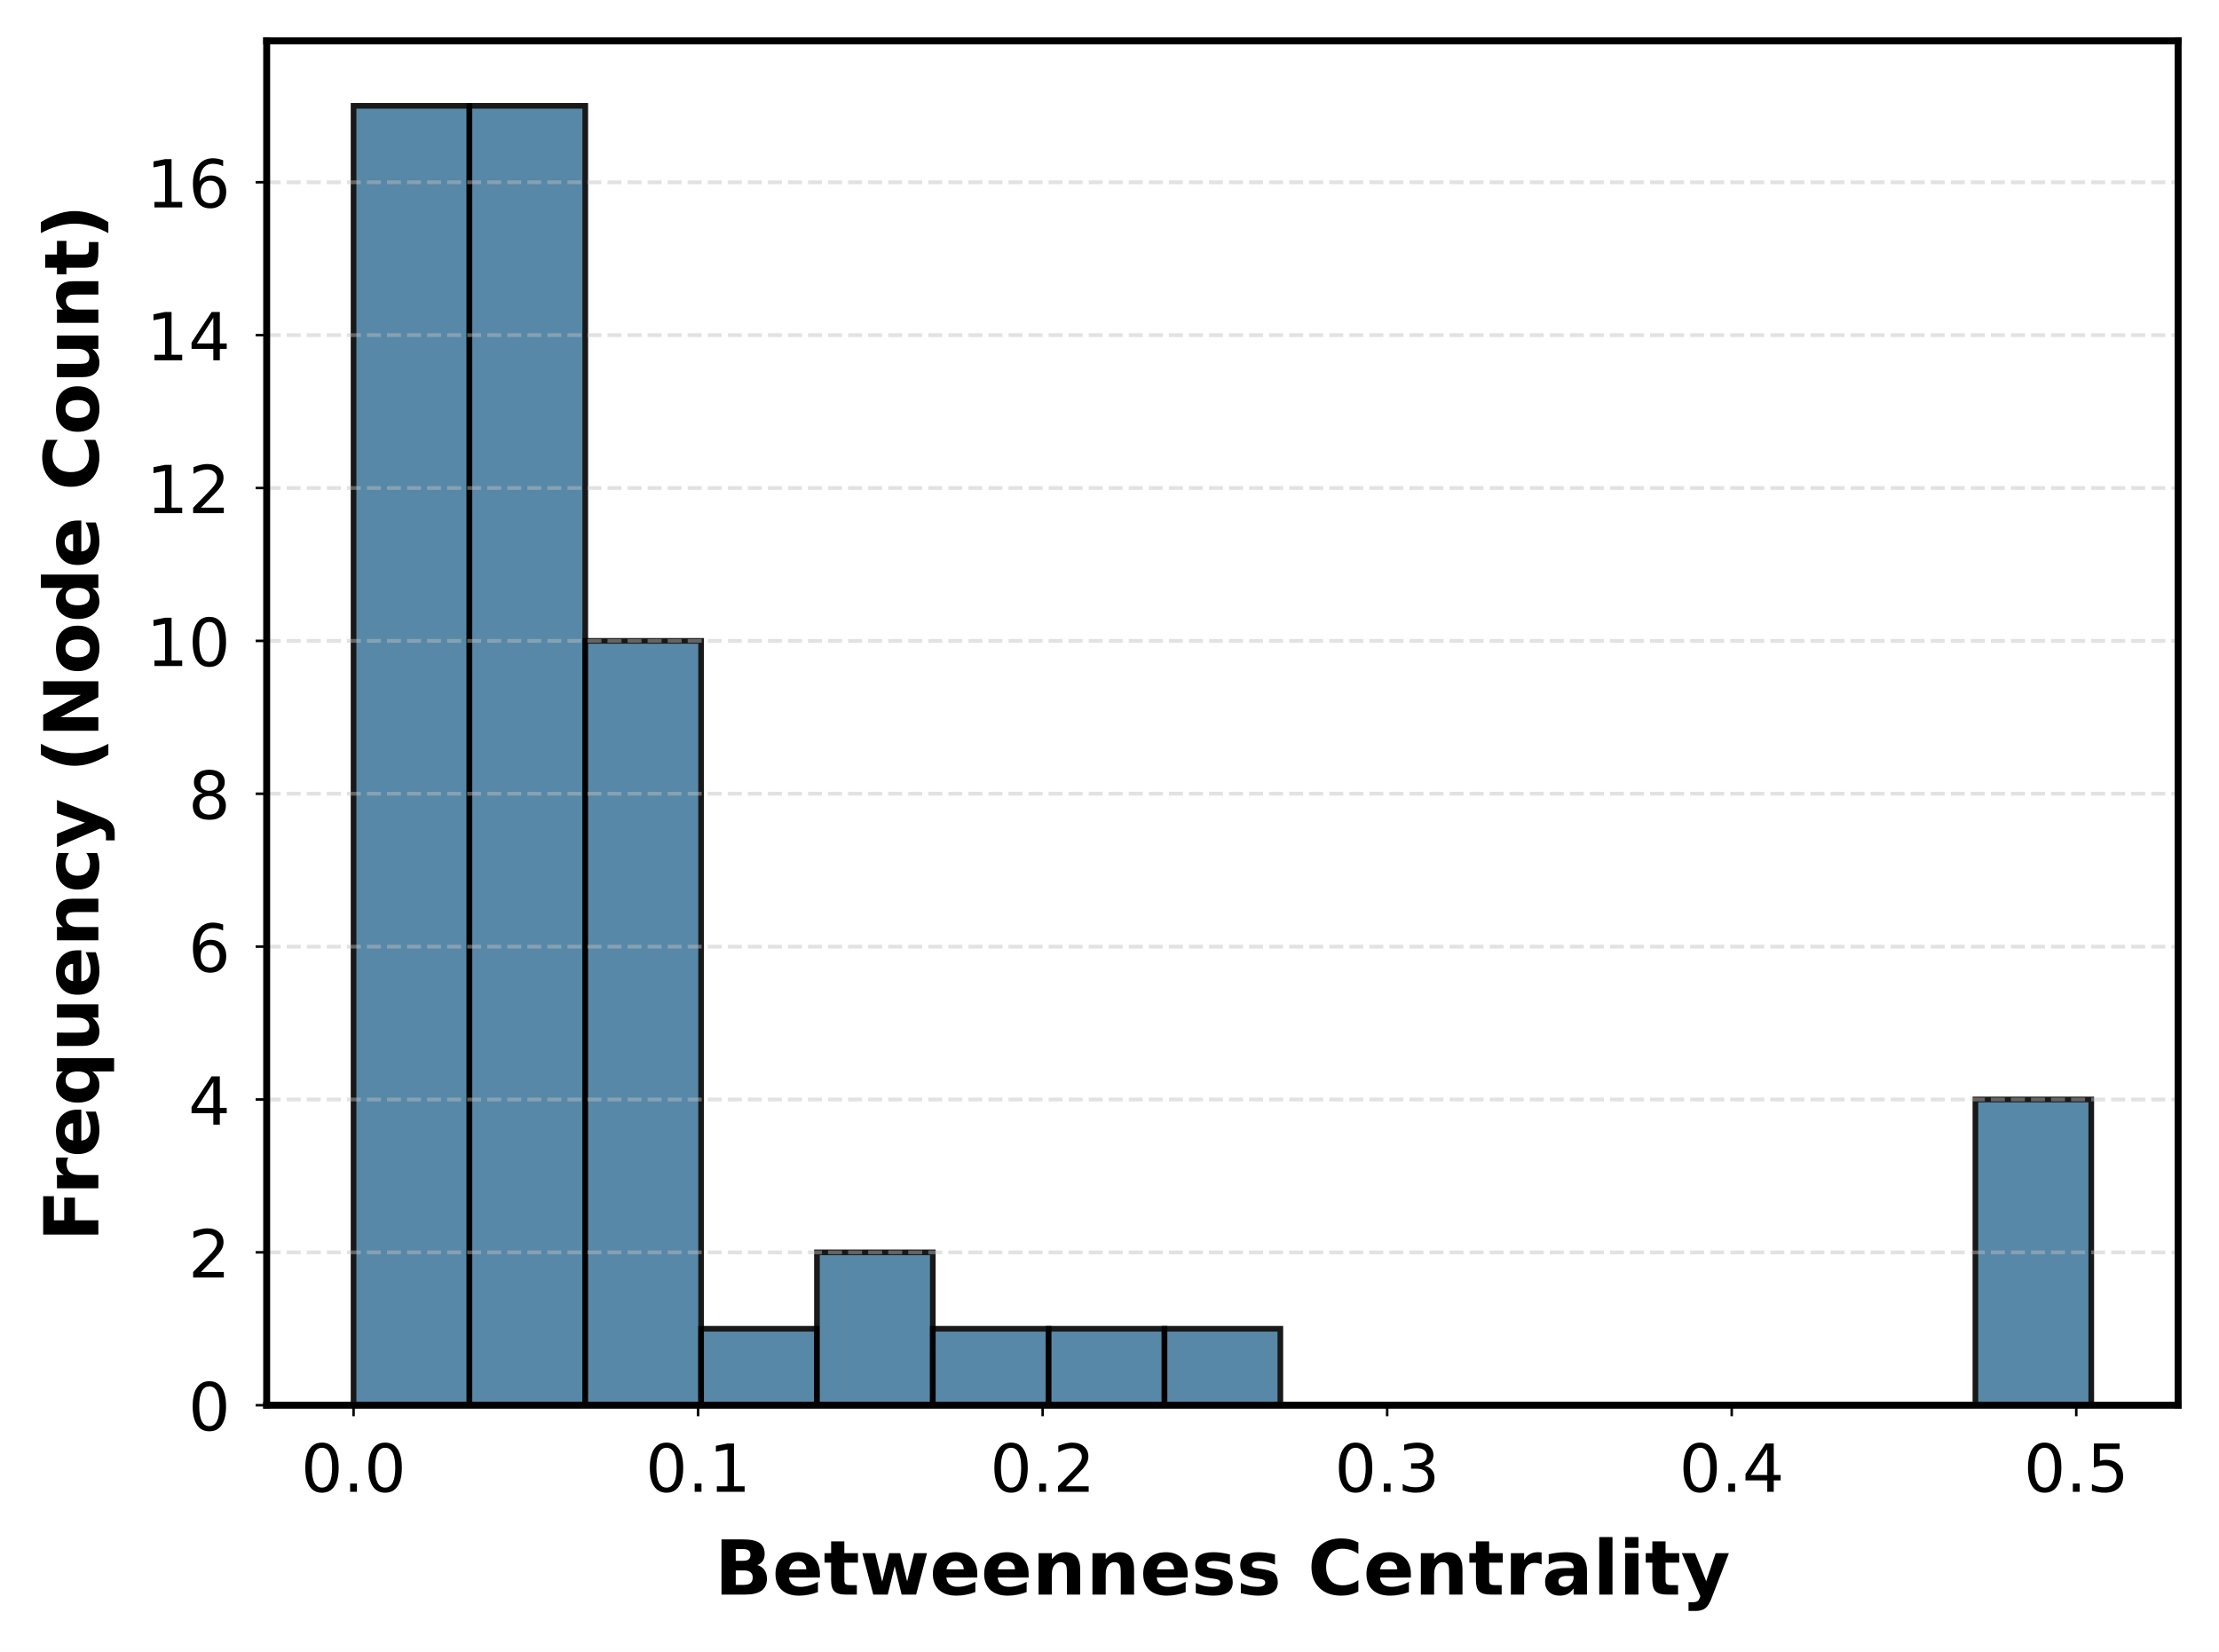
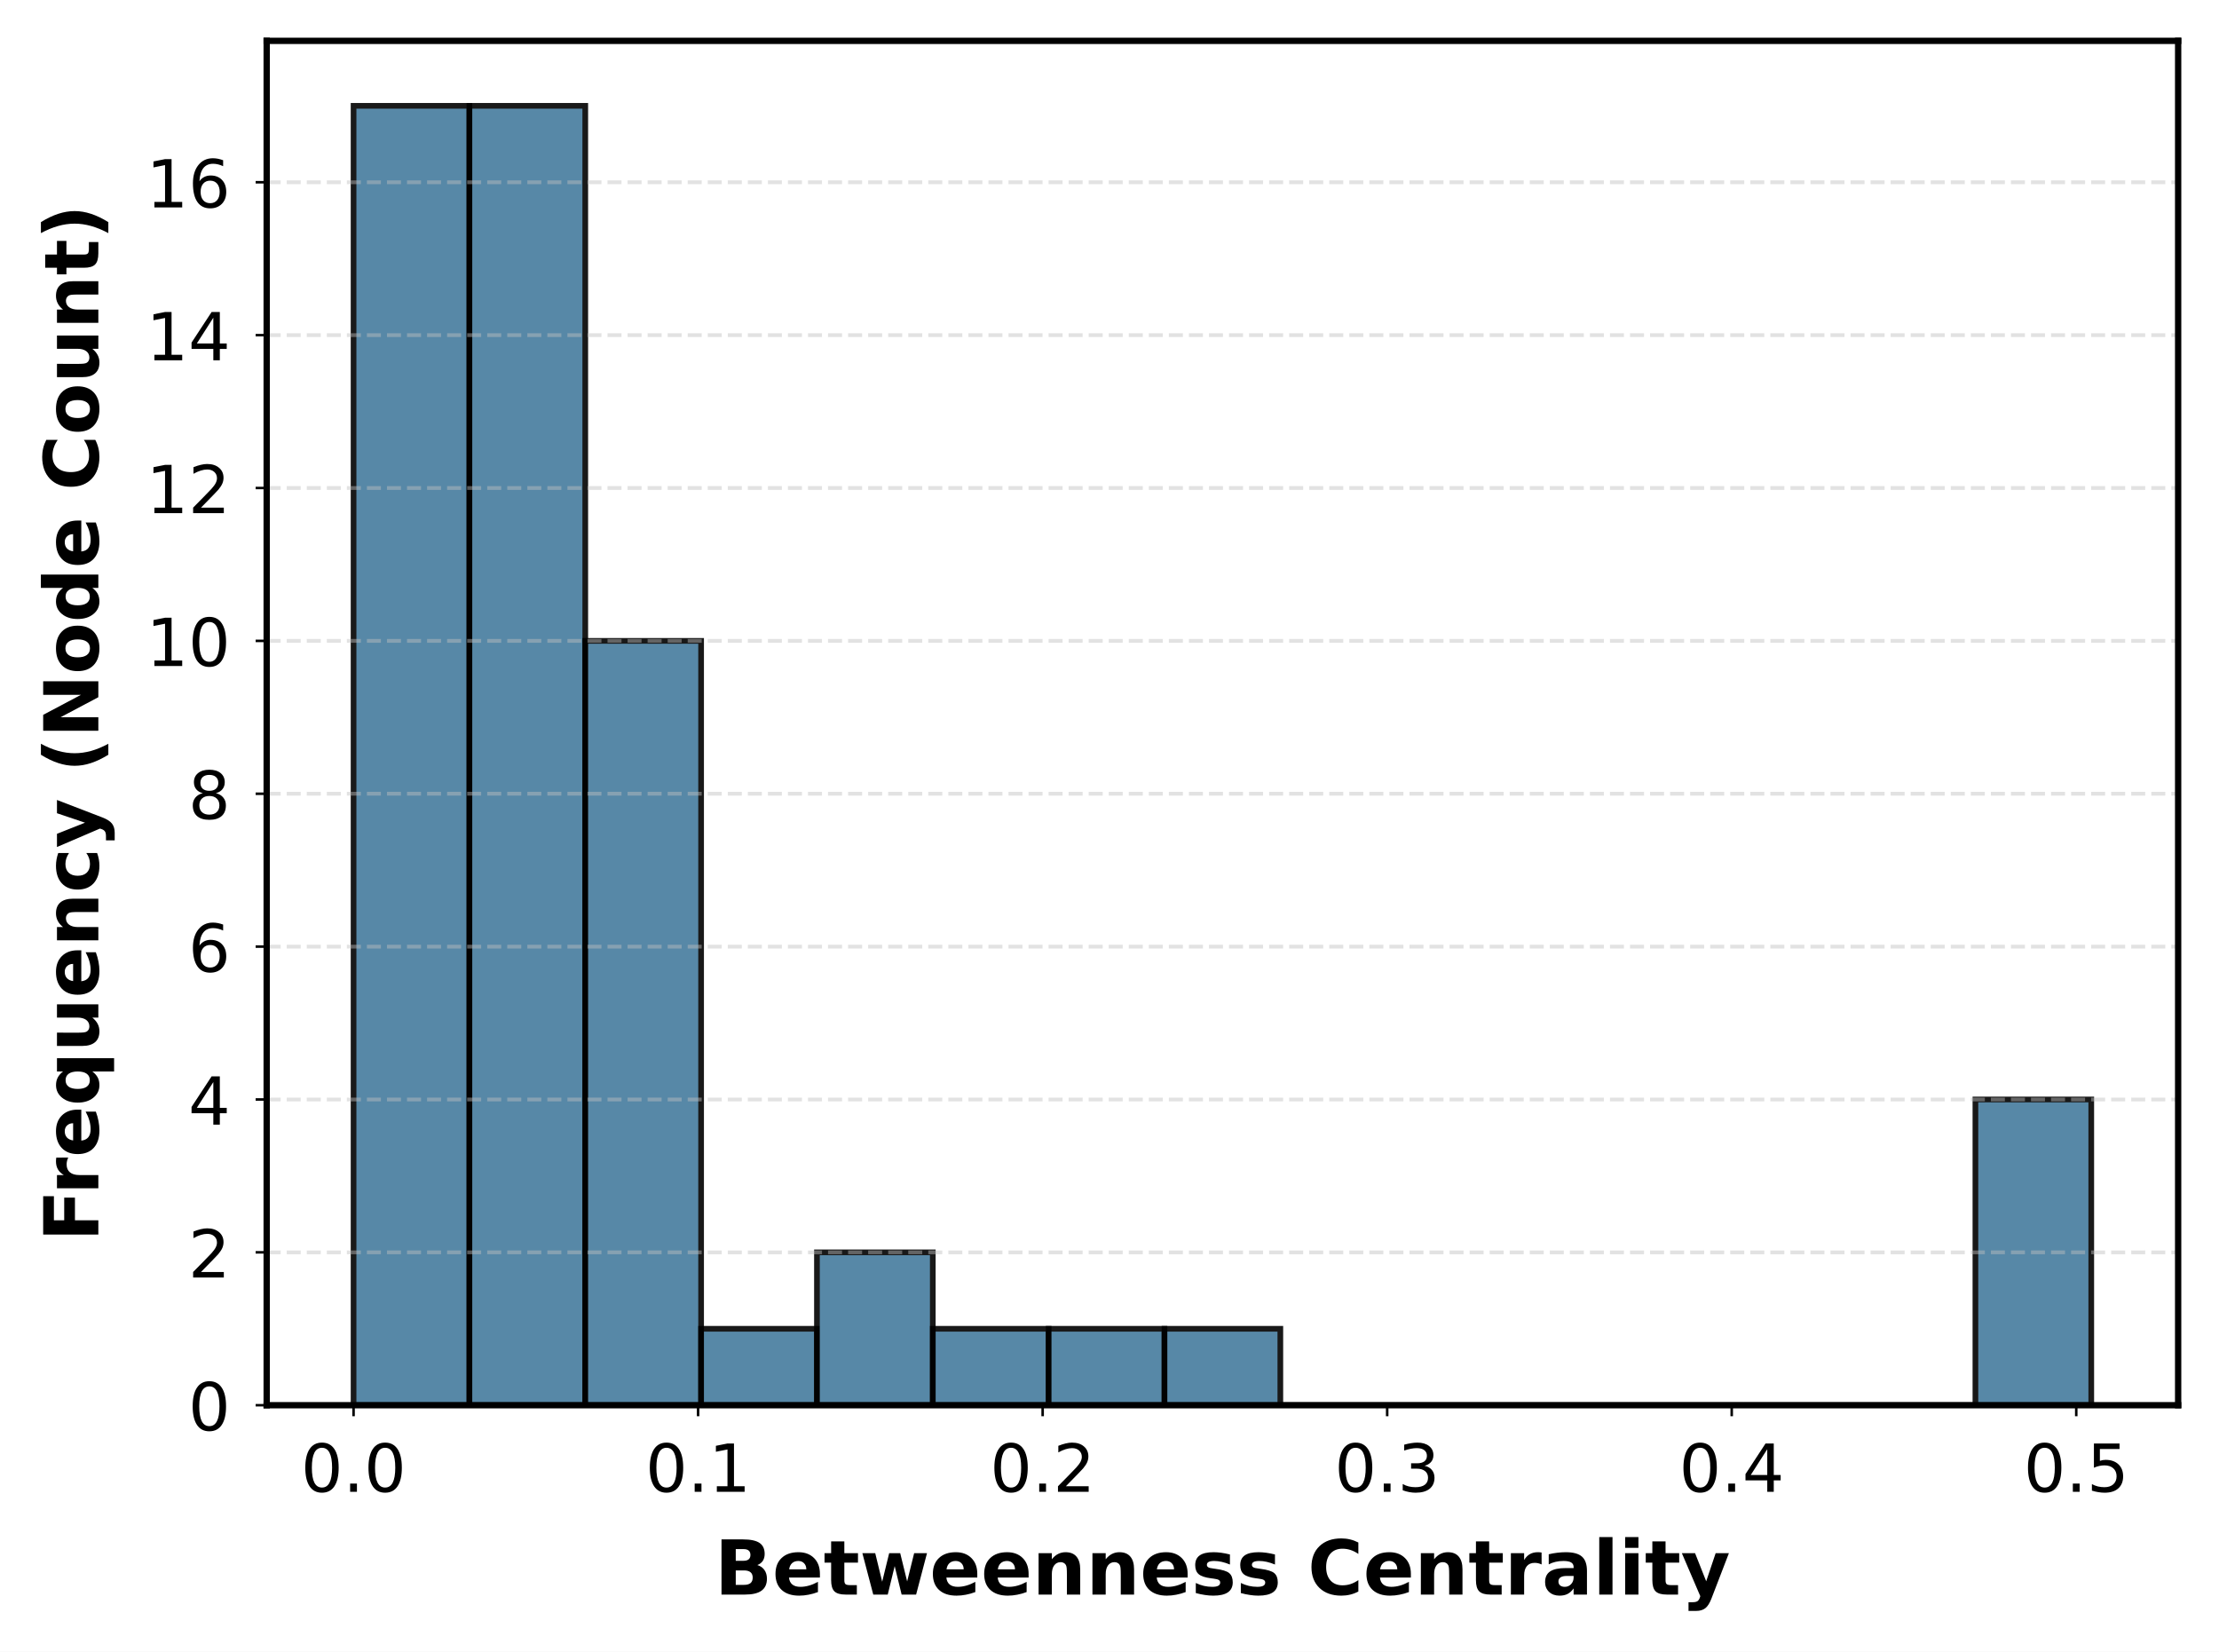
<svg xmlns="http://www.w3.org/2000/svg" xmlns:xlink="http://www.w3.org/1999/xlink" width="703.92pt" height="523.92pt" viewBox="0 0 703.92 523.92" version="1.1">
  <defs>
    <style type="text/css">*{stroke-linejoin: round; stroke-linecap: butt}</style>
  </defs>
  <g id="figure_1">
    <g id="patch_1">
      <path d="M 0 523.92  L 703.92 523.92  L 703.92 0  L 0 0  z " style="fill: #ffffff" />
    </g>
    <g id="axes_1">
      <g id="patch_2">
        <path d="M 84.597 445.72  L 690.96 445.72  L 690.96 12.96  L 84.597 12.96  z " style="fill: #ffffff" />
      </g>
      <g id="patch_3">
-         <path d="M 112.159 445.72  L 148.909 445.72  L 148.909 33.568  L 112.159 33.568  z " clip-path="url(#p2e75028748)" style="fill: #457b9d; opacity: 0.9; stroke: #000000; stroke-width: 1.8; stroke-linejoin: miter" />
+         <path d="M 112.159 445.72  L 148.909 445.72  L 148.909 33.568  L 112.159 33.568  z " clip-path="url(#pebe6236b74)" style="fill: #457b9d; opacity: 0.9; stroke: #000000; stroke-width: 1.8; stroke-linejoin: miter" />
      </g>
      <g id="patch_4">
-         <path d="M 148.909 445.72  L 185.658 445.72  L 185.658 33.568  L 148.909 33.568  z " clip-path="url(#p2e75028748)" style="fill: #457b9d; opacity: 0.9; stroke: #000000; stroke-width: 1.8; stroke-linejoin: miter" />
+         <path d="M 148.909 445.72  L 185.658 445.72  L 185.658 33.568  L 148.909 33.568  z " clip-path="url(#pebe6236b74)" style="fill: #457b9d; opacity: 0.9; stroke: #000000; stroke-width: 1.8; stroke-linejoin: miter" />
      </g>
      <g id="patch_5">
-         <path d="M 185.658 445.72  L 222.407 445.72  L 222.407 203.278  L 185.658 203.278  z " clip-path="url(#p2e75028748)" style="fill: #457b9d; opacity: 0.9; stroke: #000000; stroke-width: 1.8; stroke-linejoin: miter" />
+         <path d="M 185.658 445.72  L 222.407 445.72  L 222.407 203.278  L 185.658 203.278  z " clip-path="url(#pebe6236b74)" style="fill: #457b9d; opacity: 0.9; stroke: #000000; stroke-width: 1.8; stroke-linejoin: miter" />
      </g>
      <g id="patch_6">
-         <path d="M 222.407 445.72  L 259.156 445.72  L 259.156 421.476  L 222.407 421.476  z " clip-path="url(#p2e75028748)" style="fill: #457b9d; opacity: 0.9; stroke: #000000; stroke-width: 1.8; stroke-linejoin: miter" />
+         <path d="M 222.407 445.72  L 259.156 445.72  L 259.156 421.476  L 222.407 421.476  z " clip-path="url(#pebe6236b74)" style="fill: #457b9d; opacity: 0.9; stroke: #000000; stroke-width: 1.8; stroke-linejoin: miter" />
      </g>
      <g id="patch_7">
-         <path d="M 259.156 445.72  L 295.905 445.72  L 295.905 397.232  L 259.156 397.232  z " clip-path="url(#p2e75028748)" style="fill: #457b9d; opacity: 0.9; stroke: #000000; stroke-width: 1.8; stroke-linejoin: miter" />
+         <path d="M 259.156 445.72  L 295.905 445.72  L 295.905 397.232  L 259.156 397.232  z " clip-path="url(#pebe6236b74)" style="fill: #457b9d; opacity: 0.9; stroke: #000000; stroke-width: 1.8; stroke-linejoin: miter" />
      </g>
      <g id="patch_8">
-         <path d="M 295.905 445.72  L 332.655 445.72  L 332.655 421.476  L 295.905 421.476  z " clip-path="url(#p2e75028748)" style="fill: #457b9d; opacity: 0.9; stroke: #000000; stroke-width: 1.8; stroke-linejoin: miter" />
+         <path d="M 295.905 445.72  L 332.655 445.72  L 332.655 421.476  L 295.905 421.476  z " clip-path="url(#pebe6236b74)" style="fill: #457b9d; opacity: 0.9; stroke: #000000; stroke-width: 1.8; stroke-linejoin: miter" />
      </g>
      <g id="patch_9">
-         <path d="M 332.655 445.72  L 369.404 445.72  L 369.404 421.476  L 332.655 421.476  z " clip-path="url(#p2e75028748)" style="fill: #457b9d; opacity: 0.9; stroke: #000000; stroke-width: 1.8; stroke-linejoin: miter" />
+         <path d="M 332.655 445.72  L 369.404 445.72  L 369.404 421.476  L 332.655 421.476  z " clip-path="url(#pebe6236b74)" style="fill: #457b9d; opacity: 0.9; stroke: #000000; stroke-width: 1.8; stroke-linejoin: miter" />
      </g>
      <g id="patch_10">
-         <path d="M 369.404 445.72  L 406.153 445.72  L 406.153 421.476  L 369.404 421.476  z " clip-path="url(#p2e75028748)" style="fill: #457b9d; opacity: 0.9; stroke: #000000; stroke-width: 1.8; stroke-linejoin: miter" />
+         <path d="M 369.404 445.72  L 406.153 445.72  L 406.153 421.476  L 369.404 421.476  z " clip-path="url(#pebe6236b74)" style="fill: #457b9d; opacity: 0.9; stroke: #000000; stroke-width: 1.8; stroke-linejoin: miter" />
      </g>
      <g id="patch_11">
-         <path d="M 406.153 445.72  L 442.902 445.72  L 442.902 445.72  L 406.153 445.72  z " clip-path="url(#p2e75028748)" style="fill: #457b9d; opacity: 0.9; stroke: #000000; stroke-width: 1.8; stroke-linejoin: miter" />
+         <path d="M 406.153 445.72  L 442.902 445.72  L 442.902 445.72  L 406.153 445.72  z " clip-path="url(#pebe6236b74)" style="fill: #457b9d; opacity: 0.9; stroke: #000000; stroke-width: 1.8; stroke-linejoin: miter" />
      </g>
      <g id="patch_12">
-         <path d="M 442.902 445.72  L 479.652 445.72  L 479.652 445.72  L 442.902 445.72  z " clip-path="url(#p2e75028748)" style="fill: #457b9d; opacity: 0.9; stroke: #000000; stroke-width: 1.8; stroke-linejoin: miter" />
+         <path d="M 442.902 445.72  L 479.652 445.72  L 479.652 445.72  L 442.902 445.72  z " clip-path="url(#pebe6236b74)" style="fill: #457b9d; opacity: 0.9; stroke: #000000; stroke-width: 1.8; stroke-linejoin: miter" />
      </g>
      <g id="patch_13">
-         <path d="M 479.652 445.72  L 516.401 445.72  L 516.401 445.72  L 479.652 445.72  z " clip-path="url(#p2e75028748)" style="fill: #457b9d; opacity: 0.9; stroke: #000000; stroke-width: 1.8; stroke-linejoin: miter" />
+         <path d="M 479.652 445.72  L 516.401 445.72  L 516.401 445.72  L 479.652 445.72  z " clip-path="url(#pebe6236b74)" style="fill: #457b9d; opacity: 0.9; stroke: #000000; stroke-width: 1.8; stroke-linejoin: miter" />
      </g>
      <g id="patch_14">
-         <path d="M 516.401 445.72  L 553.15 445.72  L 553.15 445.72  L 516.401 445.72  z " clip-path="url(#p2e75028748)" style="fill: #457b9d; opacity: 0.9; stroke: #000000; stroke-width: 1.8; stroke-linejoin: miter" />
+         <path d="M 516.401 445.72  L 553.15 445.72  L 553.15 445.72  L 516.401 445.72  z " clip-path="url(#pebe6236b74)" style="fill: #457b9d; opacity: 0.9; stroke: #000000; stroke-width: 1.8; stroke-linejoin: miter" />
      </g>
      <g id="patch_15">
-         <path d="M 553.15 445.72  L 589.899 445.72  L 589.899 445.72  L 553.15 445.72  z " clip-path="url(#p2e75028748)" style="fill: #457b9d; opacity: 0.9; stroke: #000000; stroke-width: 1.8; stroke-linejoin: miter" />
+         <path d="M 553.15 445.72  L 589.899 445.72  L 589.899 445.72  L 553.15 445.72  z " clip-path="url(#pebe6236b74)" style="fill: #457b9d; opacity: 0.9; stroke: #000000; stroke-width: 1.8; stroke-linejoin: miter" />
      </g>
      <g id="patch_16">
-         <path d="M 589.899 445.72  L 626.648 445.72  L 626.648 445.72  L 589.899 445.72  z " clip-path="url(#p2e75028748)" style="fill: #457b9d; opacity: 0.9; stroke: #000000; stroke-width: 1.8; stroke-linejoin: miter" />
+         <path d="M 589.899 445.72  L 626.648 445.72  L 626.648 445.72  L 589.899 445.72  z " clip-path="url(#pebe6236b74)" style="fill: #457b9d; opacity: 0.9; stroke: #000000; stroke-width: 1.8; stroke-linejoin: miter" />
      </g>
      <g id="patch_17">
-         <path d="M 626.648 445.72  L 663.398 445.72  L 663.398 348.743  L 626.648 348.743  z " clip-path="url(#p2e75028748)" style="fill: #457b9d; opacity: 0.9; stroke: #000000; stroke-width: 1.8; stroke-linejoin: miter" />
+         <path d="M 626.648 445.72  L 663.398 445.72  L 663.398 348.743  L 626.648 348.743  z " clip-path="url(#pebe6236b74)" style="fill: #457b9d; opacity: 0.9; stroke: #000000; stroke-width: 1.8; stroke-linejoin: miter" />
      </g>
      <g id="matplotlib.axis_1">
        <g id="xtick_1">
          <g id="line2d_1">
            <defs>
-               <path id="m7902689163" d="M 0 0  L 0 3.5  " style="stroke: #000000; stroke-width: 0.8" />
+               <path id="m9c7cc9f465" d="M 0 0  L 0 3.5  " style="stroke: #000000; stroke-width: 0.8" />
            </defs>
            <g>
-               <use xlink:href="#m7902689163" x="112.159" y="445.72" style="stroke: #000000; stroke-width: 0.8" />
+               <use xlink:href="#m9c7cc9f465" x="112.159" y="445.72" style="stroke: #000000; stroke-width: 0.8" />
            </g>
          </g>
          <g id="text_1">
            <text style="font-size: 21px; font-family: 'DejaVu Sans', 'Bitstream Vera Sans', 'Computer Modern Sans Serif', 'Lucida Grande', 'Verdana', 'Geneva', 'Lucid', 'Arial', 'Helvetica', 'Avant Garde', sans-serif; text-anchor: middle" x="112.159" y="473.177" transform="rotate(-0 112.1594 473.1772)">0.0</text>
          </g>
        </g>
        <g id="xtick_2">
          <g id="line2d_2">
            <g>
-               <use xlink:href="#m7902689163" x="221.455" y="445.72" style="stroke: #000000; stroke-width: 0.8" />
+               <use xlink:href="#m9c7cc9f465" x="221.455" y="445.72" style="stroke: #000000; stroke-width: 0.8" />
            </g>
          </g>
          <g id="text_2">
            <text style="font-size: 21px; font-family: 'DejaVu Sans', 'Bitstream Vera Sans', 'Computer Modern Sans Serif', 'Lucida Grande', 'Verdana', 'Geneva', 'Lucid', 'Arial', 'Helvetica', 'Avant Garde', sans-serif; text-anchor: middle" x="221.455" y="473.177" transform="rotate(-0 221.4553 473.1772)">0.1</text>
          </g>
        </g>
        <g id="xtick_3">
          <g id="line2d_3">
            <g>
-               <use xlink:href="#m7902689163" x="330.751" y="445.72" style="stroke: #000000; stroke-width: 0.8" />
+               <use xlink:href="#m9c7cc9f465" x="330.751" y="445.72" style="stroke: #000000; stroke-width: 0.8" />
            </g>
          </g>
          <g id="text_3">
            <text style="font-size: 21px; font-family: 'DejaVu Sans', 'Bitstream Vera Sans', 'Computer Modern Sans Serif', 'Lucida Grande', 'Verdana', 'Geneva', 'Lucid', 'Arial', 'Helvetica', 'Avant Garde', sans-serif; text-anchor: middle" x="330.751" y="473.177" transform="rotate(-0 330.7511 473.1772)">0.2</text>
          </g>
        </g>
        <g id="xtick_4">
          <g id="line2d_4">
            <g>
-               <use xlink:href="#m7902689163" x="440.047" y="445.72" style="stroke: #000000; stroke-width: 0.8" />
+               <use xlink:href="#m9c7cc9f465" x="440.047" y="445.72" style="stroke: #000000; stroke-width: 0.8" />
            </g>
          </g>
          <g id="text_4">
            <text style="font-size: 21px; font-family: 'DejaVu Sans', 'Bitstream Vera Sans', 'Computer Modern Sans Serif', 'Lucida Grande', 'Verdana', 'Geneva', 'Lucid', 'Arial', 'Helvetica', 'Avant Garde', sans-serif; text-anchor: middle" x="440.047" y="473.177" transform="rotate(-0 440.047 473.1772)">0.3</text>
          </g>
        </g>
        <g id="xtick_5">
          <g id="line2d_5">
            <g>
-               <use xlink:href="#m7902689163" x="549.343" y="445.72" style="stroke: #000000; stroke-width: 0.8" />
+               <use xlink:href="#m9c7cc9f465" x="549.343" y="445.72" style="stroke: #000000; stroke-width: 0.8" />
            </g>
          </g>
          <g id="text_5">
            <text style="font-size: 21px; font-family: 'DejaVu Sans', 'Bitstream Vera Sans', 'Computer Modern Sans Serif', 'Lucida Grande', 'Verdana', 'Geneva', 'Lucid', 'Arial', 'Helvetica', 'Avant Garde', sans-serif; text-anchor: middle" x="549.343" y="473.177" transform="rotate(-0 549.3429 473.1772)">0.4</text>
          </g>
        </g>
        <g id="xtick_6">
          <g id="line2d_6">
            <g>
-               <use xlink:href="#m7902689163" x="658.639" y="445.72" style="stroke: #000000; stroke-width: 0.8" />
+               <use xlink:href="#m9c7cc9f465" x="658.639" y="445.72" style="stroke: #000000; stroke-width: 0.8" />
            </g>
          </g>
          <g id="text_6">
            <text style="font-size: 21px; font-family: 'DejaVu Sans', 'Bitstream Vera Sans', 'Computer Modern Sans Serif', 'Lucida Grande', 'Verdana', 'Geneva', 'Lucid', 'Arial', 'Helvetica', 'Avant Garde', sans-serif; text-anchor: middle" x="658.639" y="473.177" transform="rotate(-0 658.6387 473.1772)">0.5</text>
          </g>
        </g>
        <g id="text_7">
          <text style="font-weight: 700; font-size: 24px; font-family: 'DejaVu Sans', 'Bitstream Vera Sans', 'Computer Modern Sans Serif', 'Lucida Grande', 'Verdana', 'Geneva', 'Lucid', 'Arial', 'Helvetica', 'Avant Garde', sans-serif; text-anchor: middle" x="387.779" y="505.781" transform="rotate(-0 387.7785 505.7808)">Betweenness Centrality</text>
        </g>
      </g>
      <g id="matplotlib.axis_2">
        <g id="ytick_1">
          <g id="line2d_7">
-             <path d="M 84.597 445.72  L 690.96 445.72  " clip-path="url(#p2e75028748)" style="fill: none; stroke-dasharray: 4.44,1.92; stroke-dashoffset: 0; stroke: #c0c0c0; stroke-opacity: 0.45; stroke-width: 1.2" />
+             <path d="M 84.597 445.72  L 690.96 445.72  " clip-path="url(#pebe6236b74)" style="fill: none; stroke-dasharray: 4.44,1.92; stroke-dashoffset: 0; stroke: #c0c0c0; stroke-opacity: 0.45; stroke-width: 1.2" />
          </g>
          <g id="line2d_8">
            <defs>
-               <path id="m4e30419958" d="M 0 0  L -3.5 0  " style="stroke: #000000; stroke-width: 0.8" />
+               <path id="m9a87735d2a" d="M 0 0  L -3.5 0  " style="stroke: #000000; stroke-width: 0.8" />
            </defs>
            <g>
-               <use xlink:href="#m4e30419958" x="84.597" y="445.72" style="stroke: #000000; stroke-width: 0.8" />
+               <use xlink:href="#m9a87735d2a" x="84.597" y="445.72" style="stroke: #000000; stroke-width: 0.8" />
            </g>
          </g>
          <g id="text_8">
            <text style="font-size: 21px; font-family: 'DejaVu Sans', 'Bitstream Vera Sans', 'Computer Modern Sans Serif', 'Lucida Grande', 'Verdana', 'Geneva', 'Lucid', 'Arial', 'Helvetica', 'Avant Garde', sans-serif; text-anchor: end" x="73.097" y="453.699" transform="rotate(-0 73.0975 453.6988)">0</text>
          </g>
        </g>
        <g id="ytick_2">
          <g id="line2d_9">
-             <path d="M 84.597 397.232  L 690.96 397.232  " clip-path="url(#p2e75028748)" style="fill: none; stroke-dasharray: 4.44,1.92; stroke-dashoffset: 0; stroke: #c0c0c0; stroke-opacity: 0.45; stroke-width: 1.2" />
+             <path d="M 84.597 397.232  L 690.96 397.232  " clip-path="url(#pebe6236b74)" style="fill: none; stroke-dasharray: 4.44,1.92; stroke-dashoffset: 0; stroke: #c0c0c0; stroke-opacity: 0.45; stroke-width: 1.2" />
          </g>
          <g id="line2d_10">
            <g>
-               <use xlink:href="#m4e30419958" x="84.597" y="397.232" style="stroke: #000000; stroke-width: 0.8" />
+               <use xlink:href="#m9a87735d2a" x="84.597" y="397.232" style="stroke: #000000; stroke-width: 0.8" />
            </g>
          </g>
          <g id="text_9">
            <text style="font-size: 21px; font-family: 'DejaVu Sans', 'Bitstream Vera Sans', 'Computer Modern Sans Serif', 'Lucida Grande', 'Verdana', 'Geneva', 'Lucid', 'Arial', 'Helvetica', 'Avant Garde', sans-serif; text-anchor: end" x="73.097" y="405.21" transform="rotate(-0 73.0975 405.2102)">2</text>
          </g>
        </g>
        <g id="ytick_3">
          <g id="line2d_11">
-             <path d="M 84.597 348.743  L 690.96 348.743  " clip-path="url(#p2e75028748)" style="fill: none; stroke-dasharray: 4.44,1.92; stroke-dashoffset: 0; stroke: #c0c0c0; stroke-opacity: 0.45; stroke-width: 1.2" />
+             <path d="M 84.597 348.743  L 690.96 348.743  " clip-path="url(#pebe6236b74)" style="fill: none; stroke-dasharray: 4.44,1.92; stroke-dashoffset: 0; stroke: #c0c0c0; stroke-opacity: 0.45; stroke-width: 1.2" />
          </g>
          <g id="line2d_12">
            <g>
-               <use xlink:href="#m4e30419958" x="84.597" y="348.743" style="stroke: #000000; stroke-width: 0.8" />
+               <use xlink:href="#m9a87735d2a" x="84.597" y="348.743" style="stroke: #000000; stroke-width: 0.8" />
            </g>
          </g>
          <g id="text_10">
            <text style="font-size: 21px; font-family: 'DejaVu Sans', 'Bitstream Vera Sans', 'Computer Modern Sans Serif', 'Lucida Grande', 'Verdana', 'Geneva', 'Lucid', 'Arial', 'Helvetica', 'Avant Garde', sans-serif; text-anchor: end" x="73.097" y="356.722" transform="rotate(-0 73.0975 356.7217)">4</text>
          </g>
        </g>
        <g id="ytick_4">
          <g id="line2d_13">
-             <path d="M 84.597 300.255  L 690.96 300.255  " clip-path="url(#p2e75028748)" style="fill: none; stroke-dasharray: 4.44,1.92; stroke-dashoffset: 0; stroke: #c0c0c0; stroke-opacity: 0.45; stroke-width: 1.2" />
+             <path d="M 84.597 300.255  L 690.96 300.255  " clip-path="url(#pebe6236b74)" style="fill: none; stroke-dasharray: 4.44,1.92; stroke-dashoffset: 0; stroke: #c0c0c0; stroke-opacity: 0.45; stroke-width: 1.2" />
          </g>
          <g id="line2d_14">
            <g>
-               <use xlink:href="#m4e30419958" x="84.597" y="300.255" style="stroke: #000000; stroke-width: 0.8" />
+               <use xlink:href="#m9a87735d2a" x="84.597" y="300.255" style="stroke: #000000; stroke-width: 0.8" />
            </g>
          </g>
          <g id="text_11">
            <text style="font-size: 21px; font-family: 'DejaVu Sans', 'Bitstream Vera Sans', 'Computer Modern Sans Serif', 'Lucida Grande', 'Verdana', 'Geneva', 'Lucid', 'Arial', 'Helvetica', 'Avant Garde', sans-serif; text-anchor: end" x="73.097" y="308.233" transform="rotate(-0 73.0975 308.2331)">6</text>
          </g>
        </g>
        <g id="ytick_5">
          <g id="line2d_15">
-             <path d="M 84.597 251.766  L 690.96 251.766  " clip-path="url(#p2e75028748)" style="fill: none; stroke-dasharray: 4.44,1.92; stroke-dashoffset: 0; stroke: #c0c0c0; stroke-opacity: 0.45; stroke-width: 1.2" />
+             <path d="M 84.597 251.766  L 690.96 251.766  " clip-path="url(#pebe6236b74)" style="fill: none; stroke-dasharray: 4.44,1.92; stroke-dashoffset: 0; stroke: #c0c0c0; stroke-opacity: 0.45; stroke-width: 1.2" />
          </g>
          <g id="line2d_16">
            <g>
-               <use xlink:href="#m4e30419958" x="84.597" y="251.766" style="stroke: #000000; stroke-width: 0.8" />
+               <use xlink:href="#m9a87735d2a" x="84.597" y="251.766" style="stroke: #000000; stroke-width: 0.8" />
            </g>
          </g>
          <g id="text_12">
            <text style="font-size: 21px; font-family: 'DejaVu Sans', 'Bitstream Vera Sans', 'Computer Modern Sans Serif', 'Lucida Grande', 'Verdana', 'Geneva', 'Lucid', 'Arial', 'Helvetica', 'Avant Garde', sans-serif; text-anchor: end" x="73.097" y="259.745" transform="rotate(-0 73.0975 259.7446)">8</text>
          </g>
        </g>
        <g id="ytick_6">
          <g id="line2d_17">
-             <path d="M 84.597 203.278  L 690.96 203.278  " clip-path="url(#p2e75028748)" style="fill: none; stroke-dasharray: 4.44,1.92; stroke-dashoffset: 0; stroke: #c0c0c0; stroke-opacity: 0.45; stroke-width: 1.2" />
+             <path d="M 84.597 203.278  L 690.96 203.278  " clip-path="url(#pebe6236b74)" style="fill: none; stroke-dasharray: 4.44,1.92; stroke-dashoffset: 0; stroke: #c0c0c0; stroke-opacity: 0.45; stroke-width: 1.2" />
          </g>
          <g id="line2d_18">
            <g>
-               <use xlink:href="#m4e30419958" x="84.597" y="203.278" style="stroke: #000000; stroke-width: 0.8" />
+               <use xlink:href="#m9a87735d2a" x="84.597" y="203.278" style="stroke: #000000; stroke-width: 0.8" />
            </g>
          </g>
          <g id="text_13">
            <text style="font-size: 21px; font-family: 'DejaVu Sans', 'Bitstream Vera Sans', 'Computer Modern Sans Serif', 'Lucida Grande', 'Verdana', 'Geneva', 'Lucid', 'Arial', 'Helvetica', 'Avant Garde', sans-serif; text-anchor: end" x="73.097" y="211.256" transform="rotate(-0 73.0975 211.256)">10</text>
          </g>
        </g>
        <g id="ytick_7">
          <g id="line2d_19">
-             <path d="M 84.597 154.789  L 690.96 154.789  " clip-path="url(#p2e75028748)" style="fill: none; stroke-dasharray: 4.44,1.92; stroke-dashoffset: 0; stroke: #c0c0c0; stroke-opacity: 0.45; stroke-width: 1.2" />
+             <path d="M 84.597 154.789  L 690.96 154.789  " clip-path="url(#pebe6236b74)" style="fill: none; stroke-dasharray: 4.44,1.92; stroke-dashoffset: 0; stroke: #c0c0c0; stroke-opacity: 0.45; stroke-width: 1.2" />
          </g>
          <g id="line2d_20">
            <g>
-               <use xlink:href="#m4e30419958" x="84.597" y="154.789" style="stroke: #000000; stroke-width: 0.8" />
+               <use xlink:href="#m9a87735d2a" x="84.597" y="154.789" style="stroke: #000000; stroke-width: 0.8" />
            </g>
          </g>
          <g id="text_14">
            <text style="font-size: 21px; font-family: 'DejaVu Sans', 'Bitstream Vera Sans', 'Computer Modern Sans Serif', 'Lucida Grande', 'Verdana', 'Geneva', 'Lucid', 'Arial', 'Helvetica', 'Avant Garde', sans-serif; text-anchor: end" x="73.097" y="162.767" transform="rotate(-0 73.0975 162.7674)">12</text>
          </g>
        </g>
        <g id="ytick_8">
          <g id="line2d_21">
-             <path d="M 84.597 106.3  L 690.96 106.3  " clip-path="url(#p2e75028748)" style="fill: none; stroke-dasharray: 4.44,1.92; stroke-dashoffset: 0; stroke: #c0c0c0; stroke-opacity: 0.45; stroke-width: 1.2" />
+             <path d="M 84.597 106.3  L 690.96 106.3  " clip-path="url(#pebe6236b74)" style="fill: none; stroke-dasharray: 4.44,1.92; stroke-dashoffset: 0; stroke: #c0c0c0; stroke-opacity: 0.45; stroke-width: 1.2" />
          </g>
          <g id="line2d_22">
            <g>
-               <use xlink:href="#m4e30419958" x="84.597" y="106.3" style="stroke: #000000; stroke-width: 0.8" />
+               <use xlink:href="#m9a87735d2a" x="84.597" y="106.3" style="stroke: #000000; stroke-width: 0.8" />
            </g>
          </g>
          <g id="text_15">
            <text style="font-size: 21px; font-family: 'DejaVu Sans', 'Bitstream Vera Sans', 'Computer Modern Sans Serif', 'Lucida Grande', 'Verdana', 'Geneva', 'Lucid', 'Arial', 'Helvetica', 'Avant Garde', sans-serif; text-anchor: end" x="73.097" y="114.279" transform="rotate(-0 73.0975 114.2789)">14</text>
          </g>
        </g>
        <g id="ytick_9">
          <g id="line2d_23">
-             <path d="M 84.597 57.812  L 690.96 57.812  " clip-path="url(#p2e75028748)" style="fill: none; stroke-dasharray: 4.44,1.92; stroke-dashoffset: 0; stroke: #c0c0c0; stroke-opacity: 0.45; stroke-width: 1.2" />
+             <path d="M 84.597 57.812  L 690.96 57.812  " clip-path="url(#pebe6236b74)" style="fill: none; stroke-dasharray: 4.44,1.92; stroke-dashoffset: 0; stroke: #c0c0c0; stroke-opacity: 0.45; stroke-width: 1.2" />
          </g>
          <g id="line2d_24">
            <g>
-               <use xlink:href="#m4e30419958" x="84.597" y="57.812" style="stroke: #000000; stroke-width: 0.8" />
+               <use xlink:href="#m9a87735d2a" x="84.597" y="57.812" style="stroke: #000000; stroke-width: 0.8" />
            </g>
          </g>
          <g id="text_16">
            <text style="font-size: 21px; font-family: 'DejaVu Sans', 'Bitstream Vera Sans', 'Computer Modern Sans Serif', 'Lucida Grande', 'Verdana', 'Geneva', 'Lucid', 'Arial', 'Helvetica', 'Avant Garde', sans-serif; text-anchor: end" x="73.097" y="65.79" transform="rotate(-0 73.0975 65.79028)">16</text>
          </g>
        </g>
        <g id="text_17">
          <text style="font-weight: 700; font-size: 24px; font-family: 'DejaVu Sans', 'Bitstream Vera Sans', 'Computer Modern Sans Serif', 'Lucida Grande', 'Verdana', 'Geneva', 'Lucid', 'Arial', 'Helvetica', 'Avant Garde', sans-serif; text-anchor: middle" x="31.196" y="229.34" transform="rotate(-90 31.19625 229.3402)">Frequency (Node Count)</text>
        </g>
      </g>
      <g id="patch_18">
-         <path d="M 84.597 445.72  L 84.597 12.96  " style="fill: none; stroke: #000000; stroke-width: 2.2; stroke-linejoin: miter; stroke-linecap: square" />
+         <path d="M 84.597 445.72  L 84.597 12.96  " style="fill: none; stroke: #000000; stroke-width: 2; stroke-linejoin: miter; stroke-linecap: square" />
      </g>
      <g id="patch_19">
-         <path d="M 690.96 445.72  L 690.96 12.96  " style="fill: none; stroke: #000000; stroke-width: 2.2; stroke-linejoin: miter; stroke-linecap: square" />
+         <path d="M 690.96 445.72  L 690.96 12.96  " style="fill: none; stroke: #000000; stroke-width: 2; stroke-linejoin: miter; stroke-linecap: square" />
      </g>
      <g id="patch_20">
-         <path d="M 84.597 445.72  L 690.96 445.72  " style="fill: none; stroke: #000000; stroke-width: 2.2; stroke-linejoin: miter; stroke-linecap: square" />
+         <path d="M 84.597 445.72  L 690.96 445.72  " style="fill: none; stroke: #000000; stroke-width: 2; stroke-linejoin: miter; stroke-linecap: square" />
      </g>
      <g id="patch_21">
-         <path d="M 84.597 12.96  L 690.96 12.96  " style="fill: none; stroke: #000000; stroke-width: 2.2; stroke-linejoin: miter; stroke-linecap: square" />
+         <path d="M 84.597 12.96  L 690.96 12.96  " style="fill: none; stroke: #000000; stroke-width: 2; stroke-linejoin: miter; stroke-linecap: square" />
      </g>
    </g>
  </g>
  <defs>
-     <clipPath id="p2e75028748">
+     <clipPath id="pebe6236b74">
      <rect x="84.597" y="12.96" width="606.362" height="432.76" />
    </clipPath>
  </defs>
</svg>
